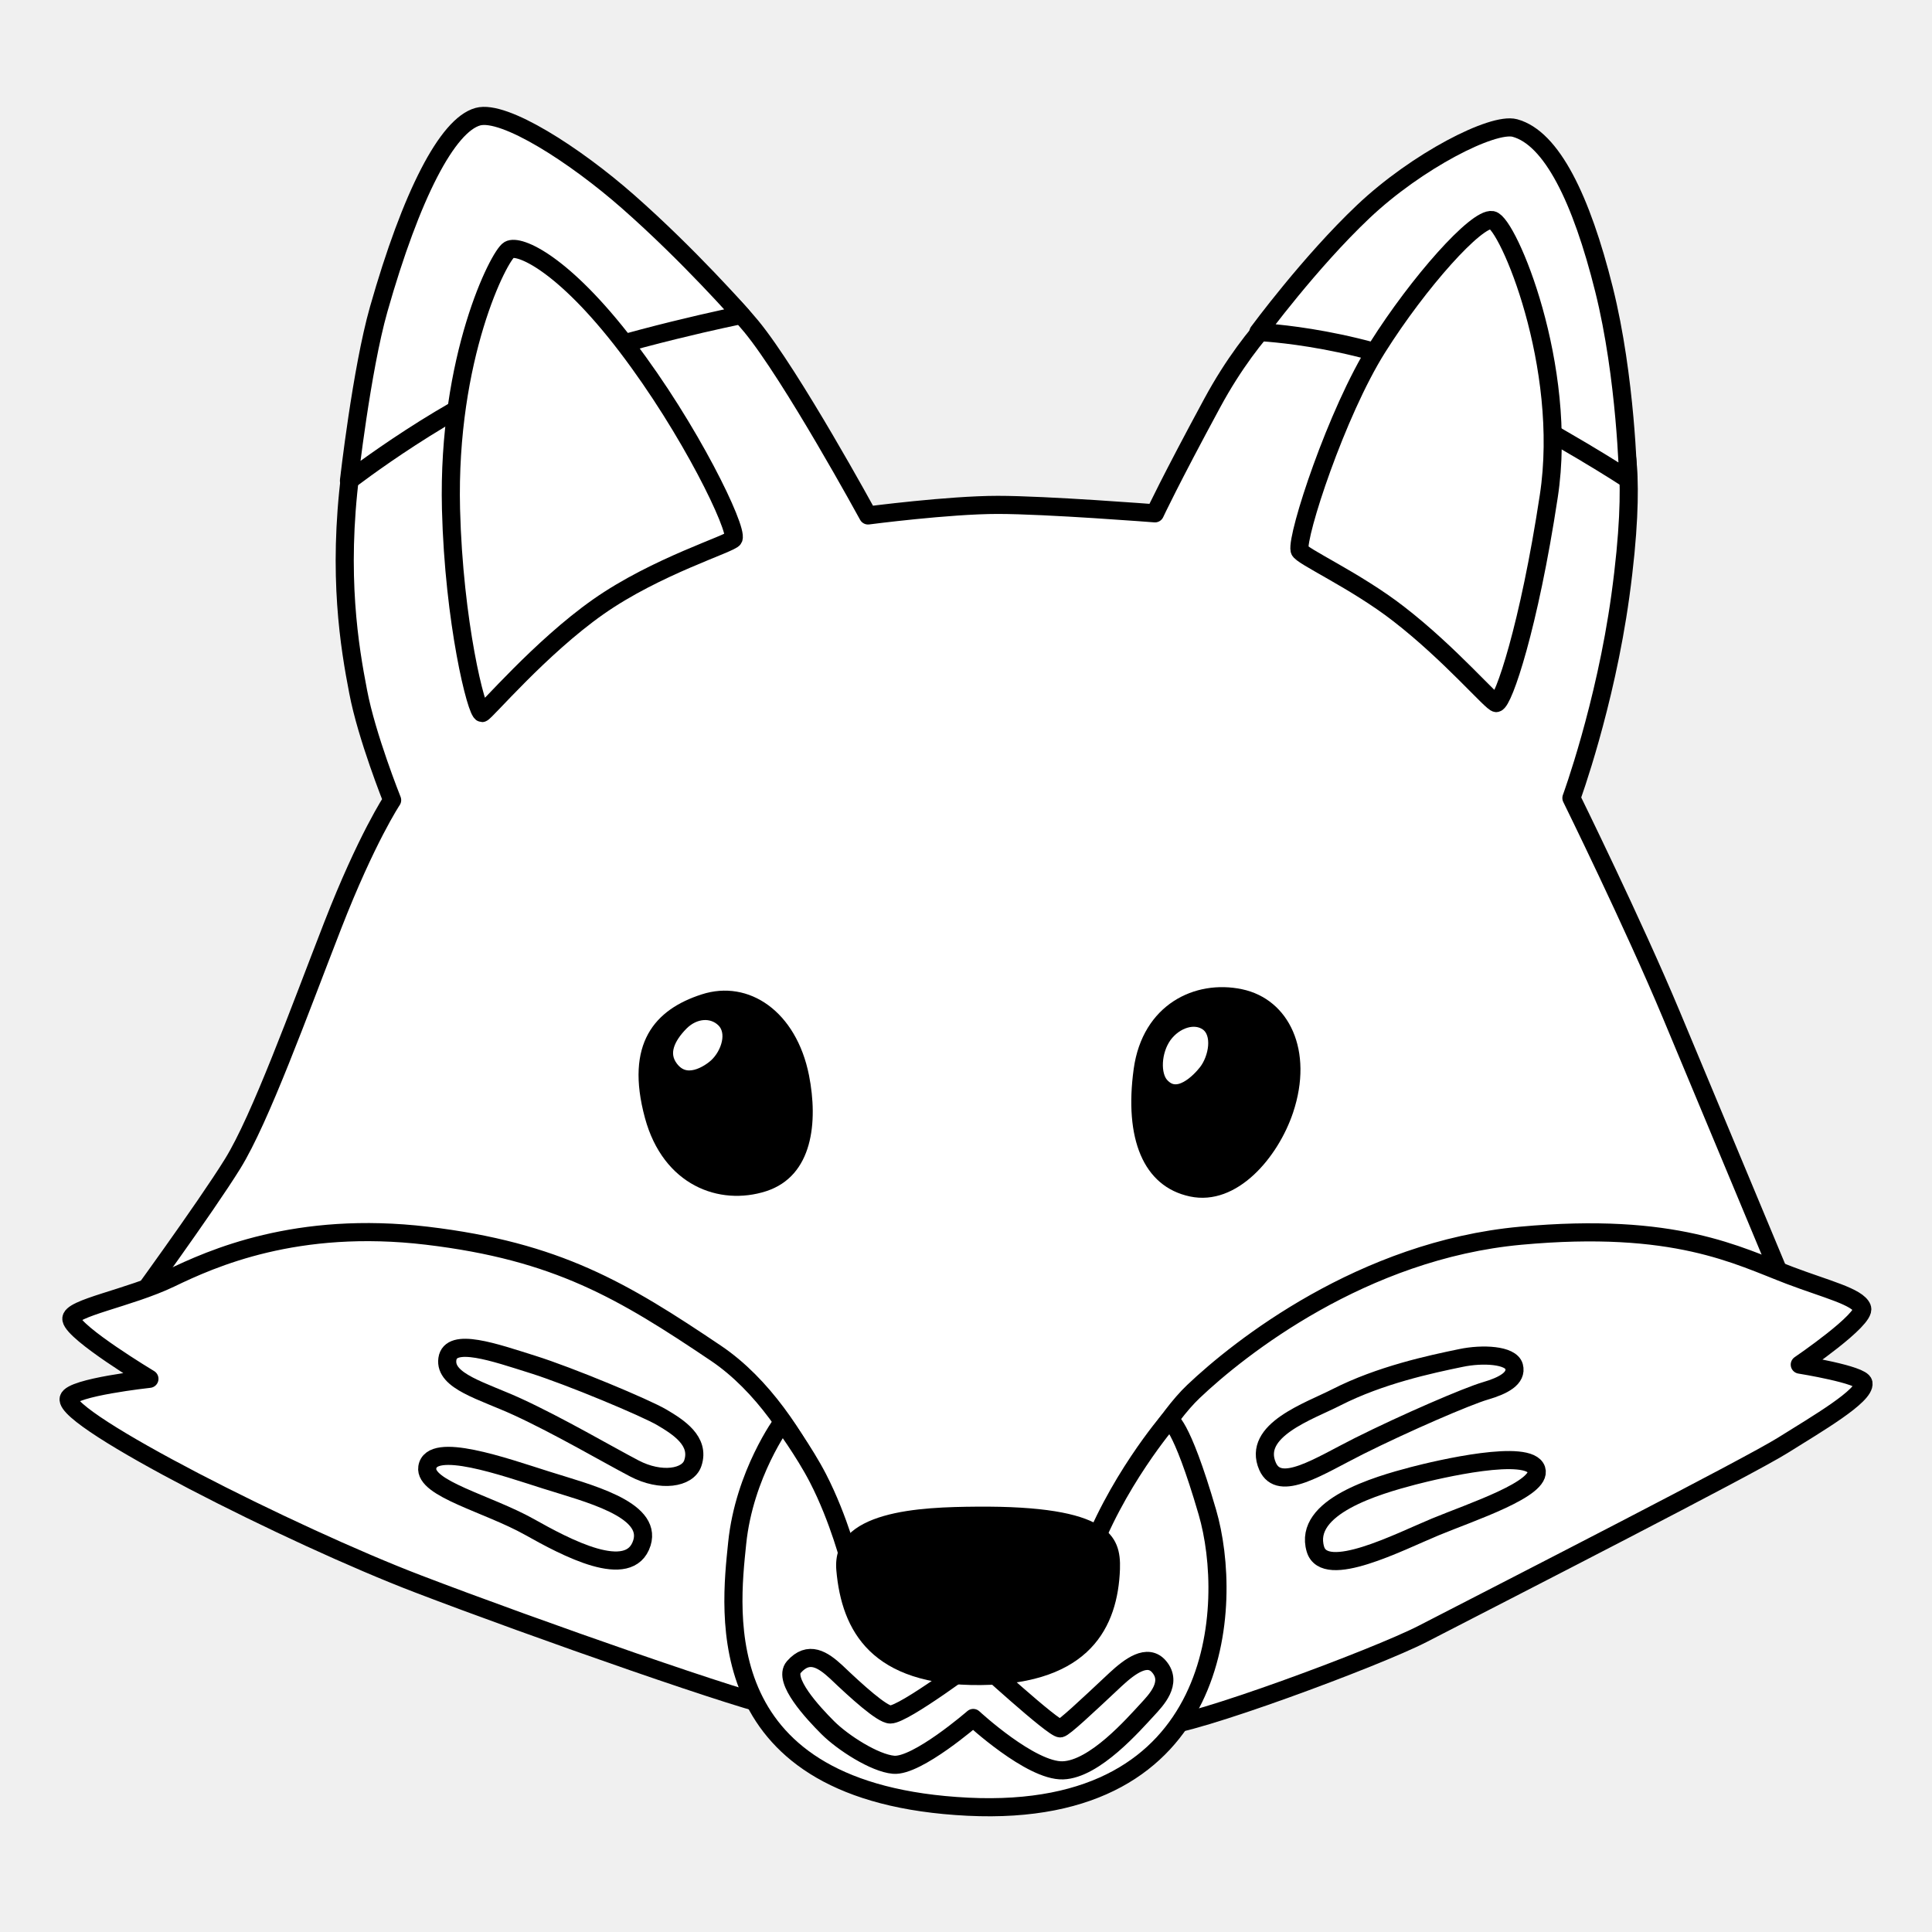
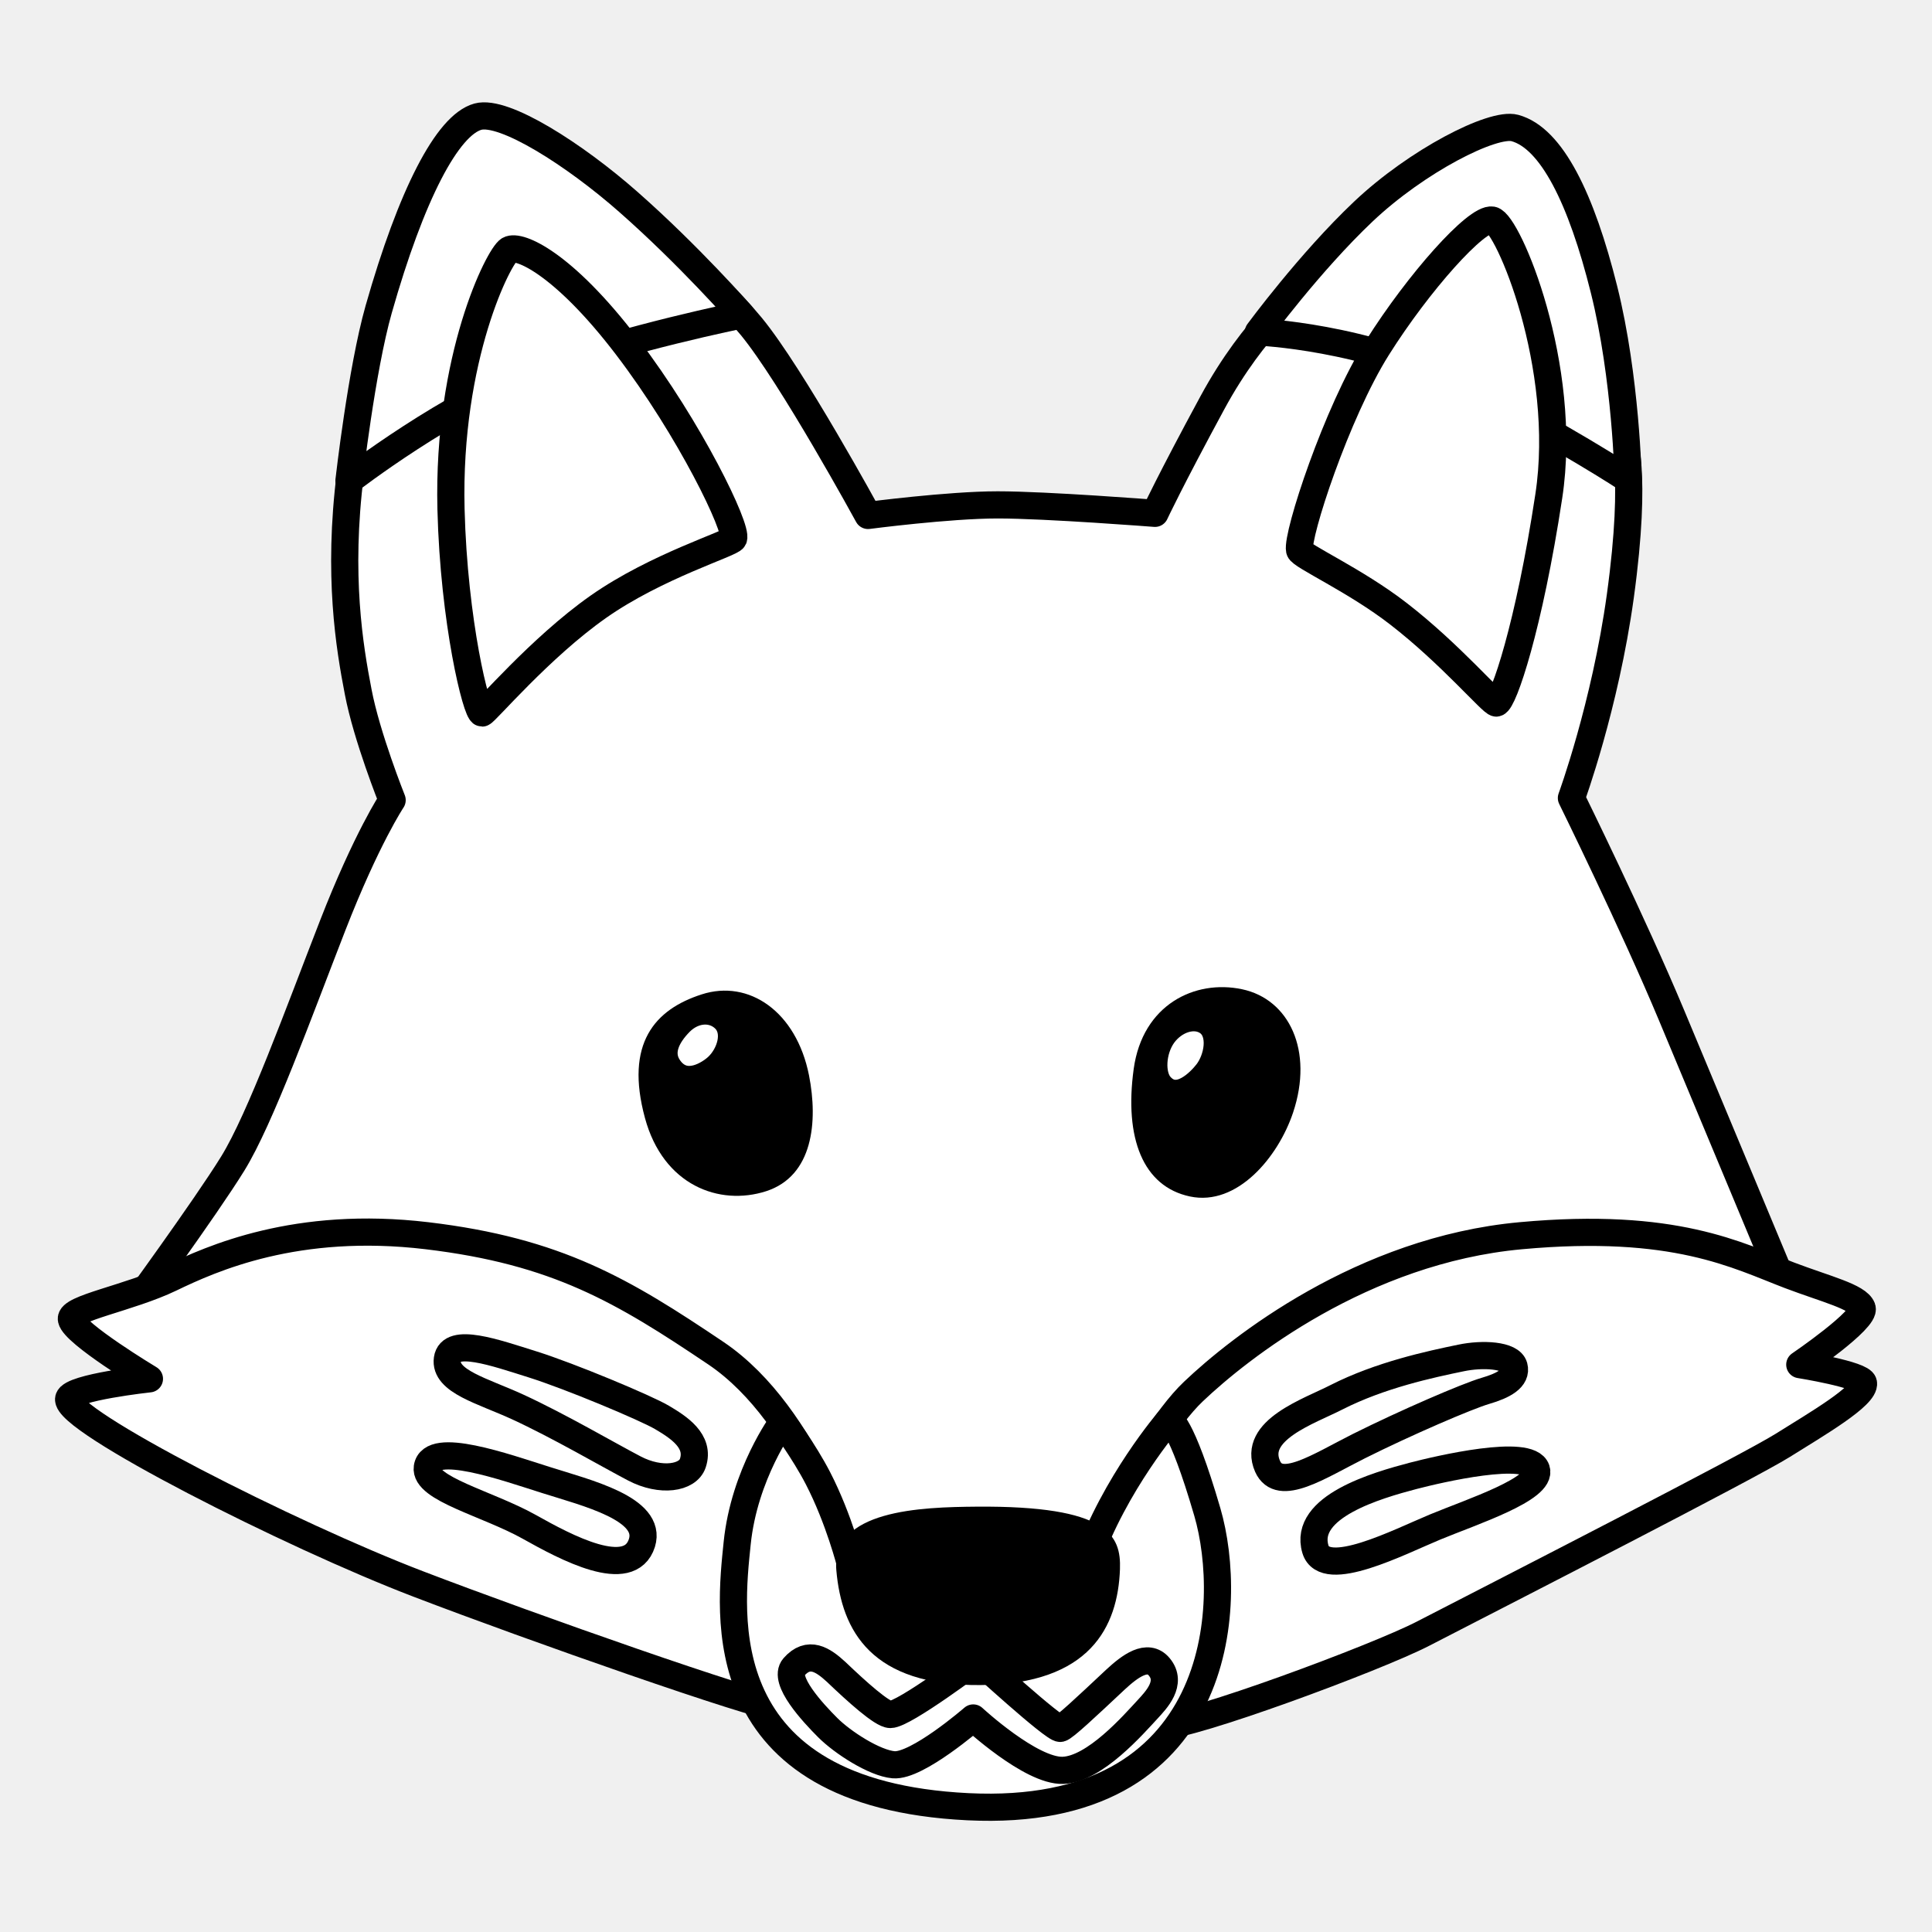
<svg xmlns="http://www.w3.org/2000/svg" version="1.1" id="Layer_3" x="0px" y="0px" viewBox="0 0 128 128" style="enable-background:new 0 0 128 128;" xml:space="preserve">
-   <path d="M45.83,104.96l32.52,4.5l39.84-24.35c0,0-4.93-11.83-7.46-17.88s-6.62-14.36-6.62-14.36  s2.23-6.07,3.24-13.37c1.17-8.49,0.14-10.65,0.14-10.65l-21.21-9.67c0,0-3.14,2.3-5.96,7.51s-3.8,7.32-3.8,7.32  s-7.18-0.56-10.42-0.56c-3.24,0-8.59,0.7-8.59,0.7s-5.07-9.29-7.74-12.53c-2.67-3.24-6.85-6.38-6.85-6.38s-18.86,9.39-19.71,16.14  s-0.05,11.5,0.52,14.45c0.56,2.96,2.25,7.18,2.25,7.18s-1.69,2.53-3.94,8.31s-4.79,12.81-6.62,15.77c-1.83,2.96-6.76,9.71-6.76,9.71  L45.83,104.96z" fill="#ffffff" stroke="#000000" stroke-width="1.2" stroke-linecap="round" stroke-linejoin="round" />
-   <path d="M31.66,7.73c-2.02,0.56-4.41,5.16-6.57,12.76c-1.14,4.01-1.97,11.36-1.97,11.36s6.66-5.16,12.58-7.32  s13.42-3.66,13.42-3.66s-3.45-3.94-7.51-7.51C38.1,10.27,33.4,7.25,31.66,7.73z" fill="#ffffff" stroke="#000000" stroke-width="1.2" stroke-linecap="round" stroke-linejoin="round" />
-   <path d="M100.36,8.48c-1.46-0.39-6.49,2.18-10.04,5.54s-6.95,7.98-6.95,7.98s7.13,0.28,13.61,3.57  c6.48,3.28,10.89,6.19,10.89,6.19s-0.14-6.74-1.6-12.58C104.77,13.17,102.8,9.14,100.36,8.48z" fill="#ffffff" stroke="#000000" stroke-width="1.2" stroke-linecap="round" stroke-linejoin="round" />
-   <path d="M33.73,16.55c-0.66,0.38-4.1,7.11-3.85,17.18c0.19,7.51,1.69,13.51,2.06,13.51  c0.19,0,3.84-4.33,7.7-7.04c3.86-2.71,8.82-4.19,8.96-4.52c0.28-0.66-2.86-7.21-7.08-12.74S34.38,16.18,33.73,16.55z" fill="#ffffff" stroke="#000000" stroke-width="1.2" stroke-linecap="round" stroke-linejoin="round" />
-   <path d="M86.1,36.45c-0.21-0.96,2.44-9.1,5.16-13.42c2.72-4.32,6.57-8.63,7.6-8.45  c1.03,0.19,5.07,9.67,3.75,18.3c-1.31,8.63-3,13.61-3.47,13.7c-0.26,0.05-3.04-3.25-6.48-5.91C89.8,38.45,86.18,36.83,86.1,36.45z" fill="#ffffff" stroke="#000000" stroke-width="1.2" stroke-linecap="round" stroke-linejoin="round" />
-   <path d="M4.73,87.41c-0.15-0.74,3.85-1.41,6.57-2.72c2.72-1.31,8.35-3.85,16.99-2.82  c8.63,1.03,12.97,3.63,19.15,7.79c6.19,4.18,8.92,13.98,8.92,13.98l14.17,3c0,0,4.93-11.03,8.54-14.45  c3.03-2.88,11.2-9.36,21.68-10.32c10.23-0.94,14.36,1.31,17.83,2.63c2.4,0.91,4.5,1.41,4.79,2.16c0.28,0.75-4.13,3.75-4.13,3.75  s4.13,0.66,4.22,1.22c0.14,0.84-3.1,2.72-5.35,4.13s-18,9.47-23.84,12.48c-3.1,1.6-15.49,6.19-17.36,6.1  c-1.88-0.09-23.84-1.13-25.34-1.22c-1.5-0.09-16.24-5.26-23.84-8.17c-8.43-3.22-23.54-10.88-23.18-12.29  c0.19-0.75,5.35-1.31,5.35-1.31S4.91,88.35,4.73,87.41z" fill="#ffffff" stroke="#000000" stroke-width="1.2" stroke-linecap="round" stroke-linejoin="round" />
-   <path d="M64.13,119.7c16.97,0.83,17.64-13.42,15.86-19.52c-1.78-6.1-2.53-6.1-2.53-6.1s-3.61,4.18-5.44,9.39  c-0.57,1.63-15.67,0.19-15.67,0.19s-0.75-3-2.16-5.73c-0.93-1.8-2.35-3.71-2.35-3.71s-2.53,3.43-3,8.02  C48.37,106.84,46.87,118.85,64.13,119.7z" fill="#ffffff" stroke="#000000" stroke-width="1.2" stroke-linecap="round" stroke-linejoin="round" />
-   <path d="M52.59,110.45c-0.75,0.86,1.27,3.03,2.25,4.01c0.99,0.99,3.1,2.35,4.36,2.46  c1.55,0.14,5.28-3.1,5.28-3.1s3.82,3.54,5.94,3.47c2.11-0.07,4.69-3.05,5.61-4.04c0.56-0.61,1.67-1.75,0.77-2.82  c-0.77-0.92-1.94-0.04-2.89,0.84c-1.96,1.84-3.4,3.19-3.66,3.24c-0.42,0.07-5.49-4.58-5.49-4.58s-4.86,3.66-5.77,3.66  c-0.55,0-2.24-1.53-3.59-2.82C54.53,109.97,53.58,109.32,52.59,110.45z" fill="#ffffff" stroke="#000000" stroke-width="1.2" stroke-linecap="round" stroke-linejoin="round" />
+   <path d="M45.83,104.96l32.52,4.5l39.84-24.35c0,0-4.93-11.83-7.46-17.88s-6.62-14.36-6.62-14.36  s2.23-6.07,3.24-13.37c1.17-8.49,0.14-10.65,0.14-10.65l-21.21-9.67c0,0-3.14,2.3-5.96,7.51s-3.8,7.32-3.8,7.32  s-7.18-0.56-10.42-0.56c-3.24,0-8.59,0.7-8.59,0.7s-5.07-9.29-7.74-12.53c-2.67-3.24-6.85-6.38-6.85-6.38s-18.86,9.39-19.71,16.14  s-0.05,11.5,0.52,14.45c0.56,2.96,2.25,7.18,2.25,7.18s-1.69,2.53-3.94,8.31s-4.79,12.81-6.62,15.77c-1.83,2.96-6.76,9.71-6.76,9.71  L45.83,104.96z" fill="#ffffff" stroke="#000000" stroke-width="1.8" stroke-linecap="round" stroke-linejoin="round" />
+   <path d="M31.66,7.73c-2.02,0.56-4.41,5.16-6.57,12.76c-1.14,4.01-1.97,11.36-1.97,11.36s6.66-5.16,12.58-7.32  s13.42-3.66,13.42-3.66s-3.45-3.94-7.51-7.51C38.1,10.27,33.4,7.25,31.66,7.73z" fill="#ffffff" stroke="#000000" stroke-width="1.8" stroke-linecap="round" stroke-linejoin="round" />
+   <path d="M100.36,8.48c-1.46-0.39-6.49,2.18-10.04,5.54s-6.95,7.98-6.95,7.98s7.13,0.28,13.61,3.57  c6.48,3.28,10.89,6.19,10.89,6.19s-0.14-6.74-1.6-12.58C104.77,13.17,102.8,9.14,100.36,8.48z" fill="#ffffff" stroke="#000000" stroke-width="1.8" stroke-linecap="round" stroke-linejoin="round" />
+   <path d="M33.73,16.55c-0.66,0.38-4.1,7.11-3.85,17.18c0.19,7.51,1.69,13.51,2.06,13.51  c0.19,0,3.84-4.33,7.7-7.04c3.86-2.71,8.82-4.19,8.96-4.52c0.28-0.66-2.86-7.21-7.08-12.74S34.38,16.18,33.73,16.55z" fill="#ffffff" stroke="#000000" stroke-width="1.8" stroke-linecap="round" stroke-linejoin="round" />
+   <path d="M86.1,36.45c-0.21-0.96,2.44-9.1,5.16-13.42c2.72-4.32,6.57-8.63,7.6-8.45  c1.03,0.19,5.07,9.67,3.75,18.3c-1.31,8.63-3,13.61-3.47,13.7c-0.26,0.05-3.04-3.25-6.48-5.91C89.8,38.45,86.18,36.83,86.1,36.45z" fill="#ffffff" stroke="#000000" stroke-width="1.8" stroke-linecap="round" stroke-linejoin="round" />
+   <path d="M4.73,87.41c-0.15-0.74,3.85-1.41,6.57-2.72c2.72-1.31,8.35-3.85,16.99-2.82  c8.63,1.03,12.97,3.63,19.15,7.79c6.19,4.18,8.92,13.98,8.92,13.98l14.17,3c0,0,4.93-11.03,8.54-14.45  c3.03-2.88,11.2-9.36,21.68-10.32c10.23-0.94,14.36,1.31,17.83,2.63c2.4,0.91,4.5,1.41,4.79,2.16c0.28,0.75-4.13,3.75-4.13,3.75  s4.13,0.66,4.22,1.22c0.14,0.84-3.1,2.72-5.35,4.13s-18,9.47-23.84,12.48c-3.1,1.6-15.49,6.19-17.36,6.1  c-1.88-0.09-23.84-1.13-25.34-1.22c-1.5-0.09-16.24-5.26-23.84-8.17c-8.43-3.22-23.54-10.88-23.18-12.29  c0.19-0.75,5.35-1.31,5.35-1.31S4.91,88.35,4.73,87.41z" fill="#ffffff" stroke="#000000" stroke-width="1.8" stroke-linecap="round" stroke-linejoin="round" />
+   <path d="M64.13,119.7c16.97,0.83,17.64-13.42,15.86-19.52c-1.78-6.1-2.53-6.1-2.53-6.1s-3.61,4.18-5.44,9.39  c-0.57,1.63-15.67,0.19-15.67,0.19s-0.75-3-2.16-5.73c-0.93-1.8-2.35-3.71-2.35-3.71s-2.53,3.43-3,8.02  C48.37,106.84,46.87,118.85,64.13,119.7z" fill="#ffffff" stroke="#000000" stroke-width="1.8" stroke-linecap="round" stroke-linejoin="round" />
+   <path d="M52.59,110.45c-0.75,0.86,1.27,3.03,2.25,4.01c0.99,0.99,3.1,2.35,4.36,2.46  c1.55,0.14,5.28-3.1,5.28-3.1s3.82,3.54,5.94,3.47c2.11-0.07,4.69-3.05,5.61-4.04c0.56-0.61,1.67-1.75,0.77-2.82  c-0.77-0.92-1.94-0.04-2.89,0.84c-1.96,1.84-3.4,3.19-3.66,3.24c-0.42,0.07-5.49-4.58-5.49-4.58s-4.86,3.66-5.77,3.66  c-0.55,0-2.24-1.53-3.59-2.82C54.53,109.97,53.58,109.32,52.59,110.45z" fill="#ffffff" stroke="#000000" stroke-width="1.8" stroke-linecap="round" stroke-linejoin="round" />
  <path d="M64.7,99.82c-3.66,0.03-9.64,0.21-9.29,4.22c0.35,4.01,2.32,7.67,9.57,7.6s9.08-3.87,9.22-7.67  C74.28,101.72,73.43,99.75,64.7,99.82z" fill="#000000" />
-   <path d="M45.9,96.94c-0.33,0.99-2.11,1.27-3.87,0.35c-1.76-0.92-5-2.82-7.74-4.08  c-2.3-1.06-4.86-1.69-4.65-3.17c0.21-1.48,3.17-0.42,5.63,0.35c2.46,0.77,7.53,2.89,8.59,3.52C44.92,94.54,46.4,95.46,45.9,96.94z" fill="#ffffff" stroke="#000000" stroke-width="1.2" stroke-linecap="round" stroke-linejoin="round" />
-   <path d="M36.19,98.06c-2.76-0.87-7.62-2.61-7.88-0.84c-0.21,1.41,4.01,2.4,6.76,3.94  c2.39,1.34,6.65,3.64,7.46,1.06C43.23,99.96,38.86,98.91,36.19,98.06z" fill="#ffffff" stroke="#000000" stroke-width="1.2" stroke-linecap="round" stroke-linejoin="round" />
-   <path d="M83.98,97.15c0.78,1.76,3.4-0.01,6.05-1.34c3.1-1.55,7.18-3.31,8.38-3.66  c1.2-0.35,2.11-0.84,1.9-1.62c-0.21-0.77-2.1-0.86-3.52-0.56c-2.04,0.42-5.35,1.13-8.24,2.6C86.74,93.5,82.93,94.75,83.98,97.15z" fill="#ffffff" stroke="#000000" stroke-width="1.2" stroke-linecap="round" stroke-linejoin="round" />
-   <path d="M87.15,102.64c0.62,2.07,5.56-0.49,7.95-1.48s7.11-2.53,6.69-3.8c-0.48-1.43-6.48-0.02-8.17,0.42  C91.23,98.41,86.31,99.82,87.15,102.64z" fill="#ffffff" stroke="#000000" stroke-width="1.2" stroke-linecap="round" stroke-linejoin="round" />
+   <path d="M45.9,96.94c-0.33,0.99-2.11,1.27-3.87,0.35c-1.76-0.92-5-2.82-7.74-4.08  c-2.3-1.06-4.86-1.69-4.65-3.17c0.21-1.48,3.17-0.42,5.63,0.35c2.46,0.77,7.53,2.89,8.59,3.52C44.92,94.54,46.4,95.46,45.9,96.94z" fill="#ffffff" stroke="#000000" stroke-width="1.8" stroke-linecap="round" stroke-linejoin="round" />
+   <path d="M36.19,98.06c-2.76-0.87-7.62-2.61-7.88-0.84c-0.21,1.41,4.01,2.4,6.76,3.94  c2.39,1.34,6.65,3.64,7.46,1.06C43.23,99.96,38.86,98.91,36.19,98.06z" fill="#ffffff" stroke="#000000" stroke-width="1.8" stroke-linecap="round" stroke-linejoin="round" />
+   <path d="M83.98,97.15c0.78,1.76,3.4-0.01,6.05-1.34c3.1-1.55,7.18-3.31,8.38-3.66  c1.2-0.35,2.11-0.84,1.9-1.62c-0.21-0.77-2.1-0.86-3.52-0.56c-2.04,0.42-5.35,1.13-8.24,2.6C86.74,93.5,82.93,94.75,83.98,97.15z" fill="#ffffff" stroke="#000000" stroke-width="1.8" stroke-linecap="round" stroke-linejoin="round" />
+   <path d="M87.15,102.64c0.62,2.07,5.56-0.49,7.95-1.48s7.11-2.53,6.69-3.8c-0.48-1.43-6.48-0.02-8.17,0.42  C91.23,98.41,86.31,99.82,87.15,102.64z" fill="#ffffff" stroke="#000000" stroke-width="1.8" stroke-linecap="round" stroke-linejoin="round" />
  <path d="M85.67,73.71c-0.99,2.96-3.71,6.22-6.83,5.56s-4.36-3.87-3.73-8.45c0.59-4.27,4.06-5.94,7.18-5.28  S87.04,69.61,85.67,73.71z" fill="#000000" />
  <path d="M53.6,71.25c0.6,3.06,0.27,6.66-2.84,7.67c-3.11,1-6.82-0.39-8.03-4.85  c-1.34-4.94,0.65-7.19,3.76-8.19C49.61,64.87,52.76,67.01,53.6,71.25z" fill="#000000" />
-   <path d="M48.02,67.51c0.86,0.86,0.35,2.39-0.49,3.17c-0.51,0.47-2.11,1.55-3.17,0.14  c-0.78-1.04-0.21-2.18,0.7-3.1C45.97,66.81,47.24,66.74,48.02,67.51z" fill="#ffffff" stroke="#000000" stroke-width="1.2" stroke-linecap="round" stroke-linejoin="round" />
-   <path d="M80.04,67.72c0.98,0.71,0.64,2.46-0.07,3.36c-0.43,0.55-1.93,2.17-3.1,0.86  c-0.63-0.71-0.56-2.33,0.19-3.38C77.82,67.52,79.15,67.09,80.04,67.72z" fill="#ffffff" stroke="#000000" stroke-width="1.2" stroke-linecap="round" stroke-linejoin="round" />
+   <path d="M48.02,67.51c0.86,0.86,0.35,2.39-0.49,3.17c-0.51,0.47-2.11,1.55-3.17,0.14  c-0.78-1.04-0.21-2.18,0.7-3.1C45.97,66.81,47.24,66.74,48.02,67.51z" fill="#ffffff" stroke="#000000" stroke-width="1.8" stroke-linecap="round" stroke-linejoin="round" />
+   <path d="M80.04,67.72c0.98,0.71,0.64,2.46-0.07,3.36c-0.43,0.55-1.93,2.17-3.1,0.86  c-0.63-0.71-0.56-2.33,0.19-3.38C77.82,67.52,79.15,67.09,80.04,67.72z" fill="#ffffff" stroke="#000000" stroke-width="1.8" stroke-linecap="round" stroke-linejoin="round" />
</svg>
